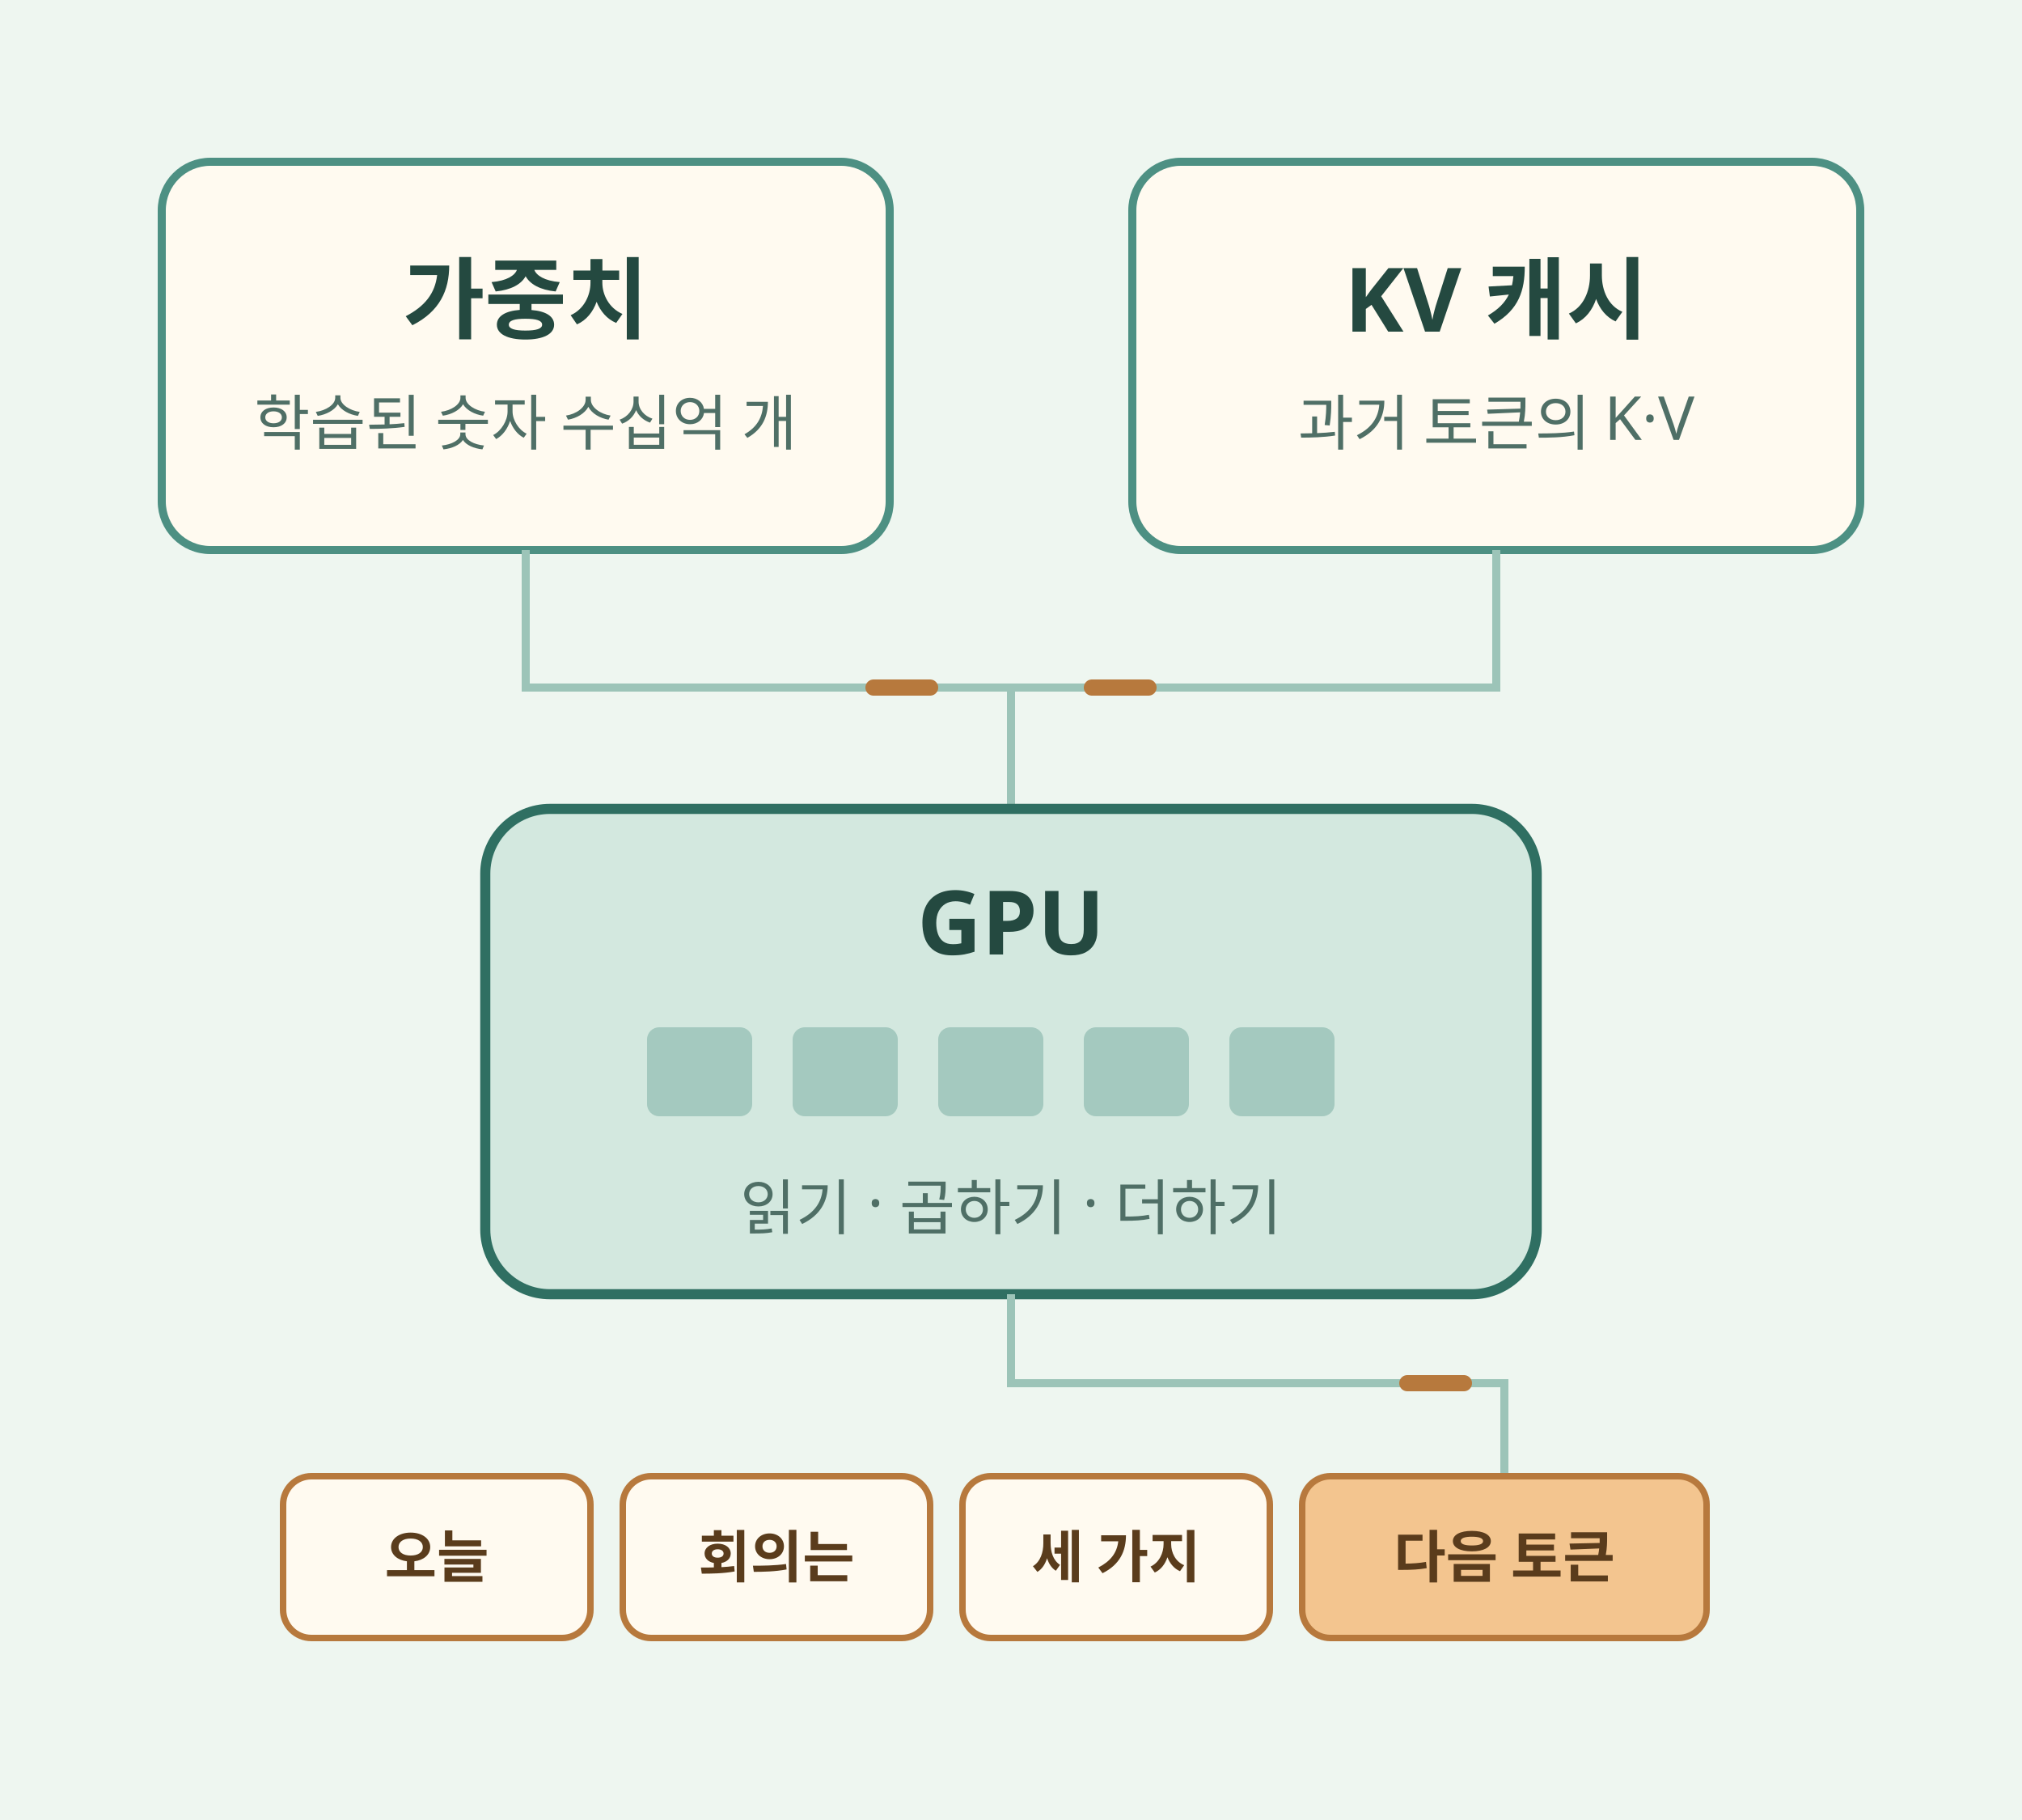
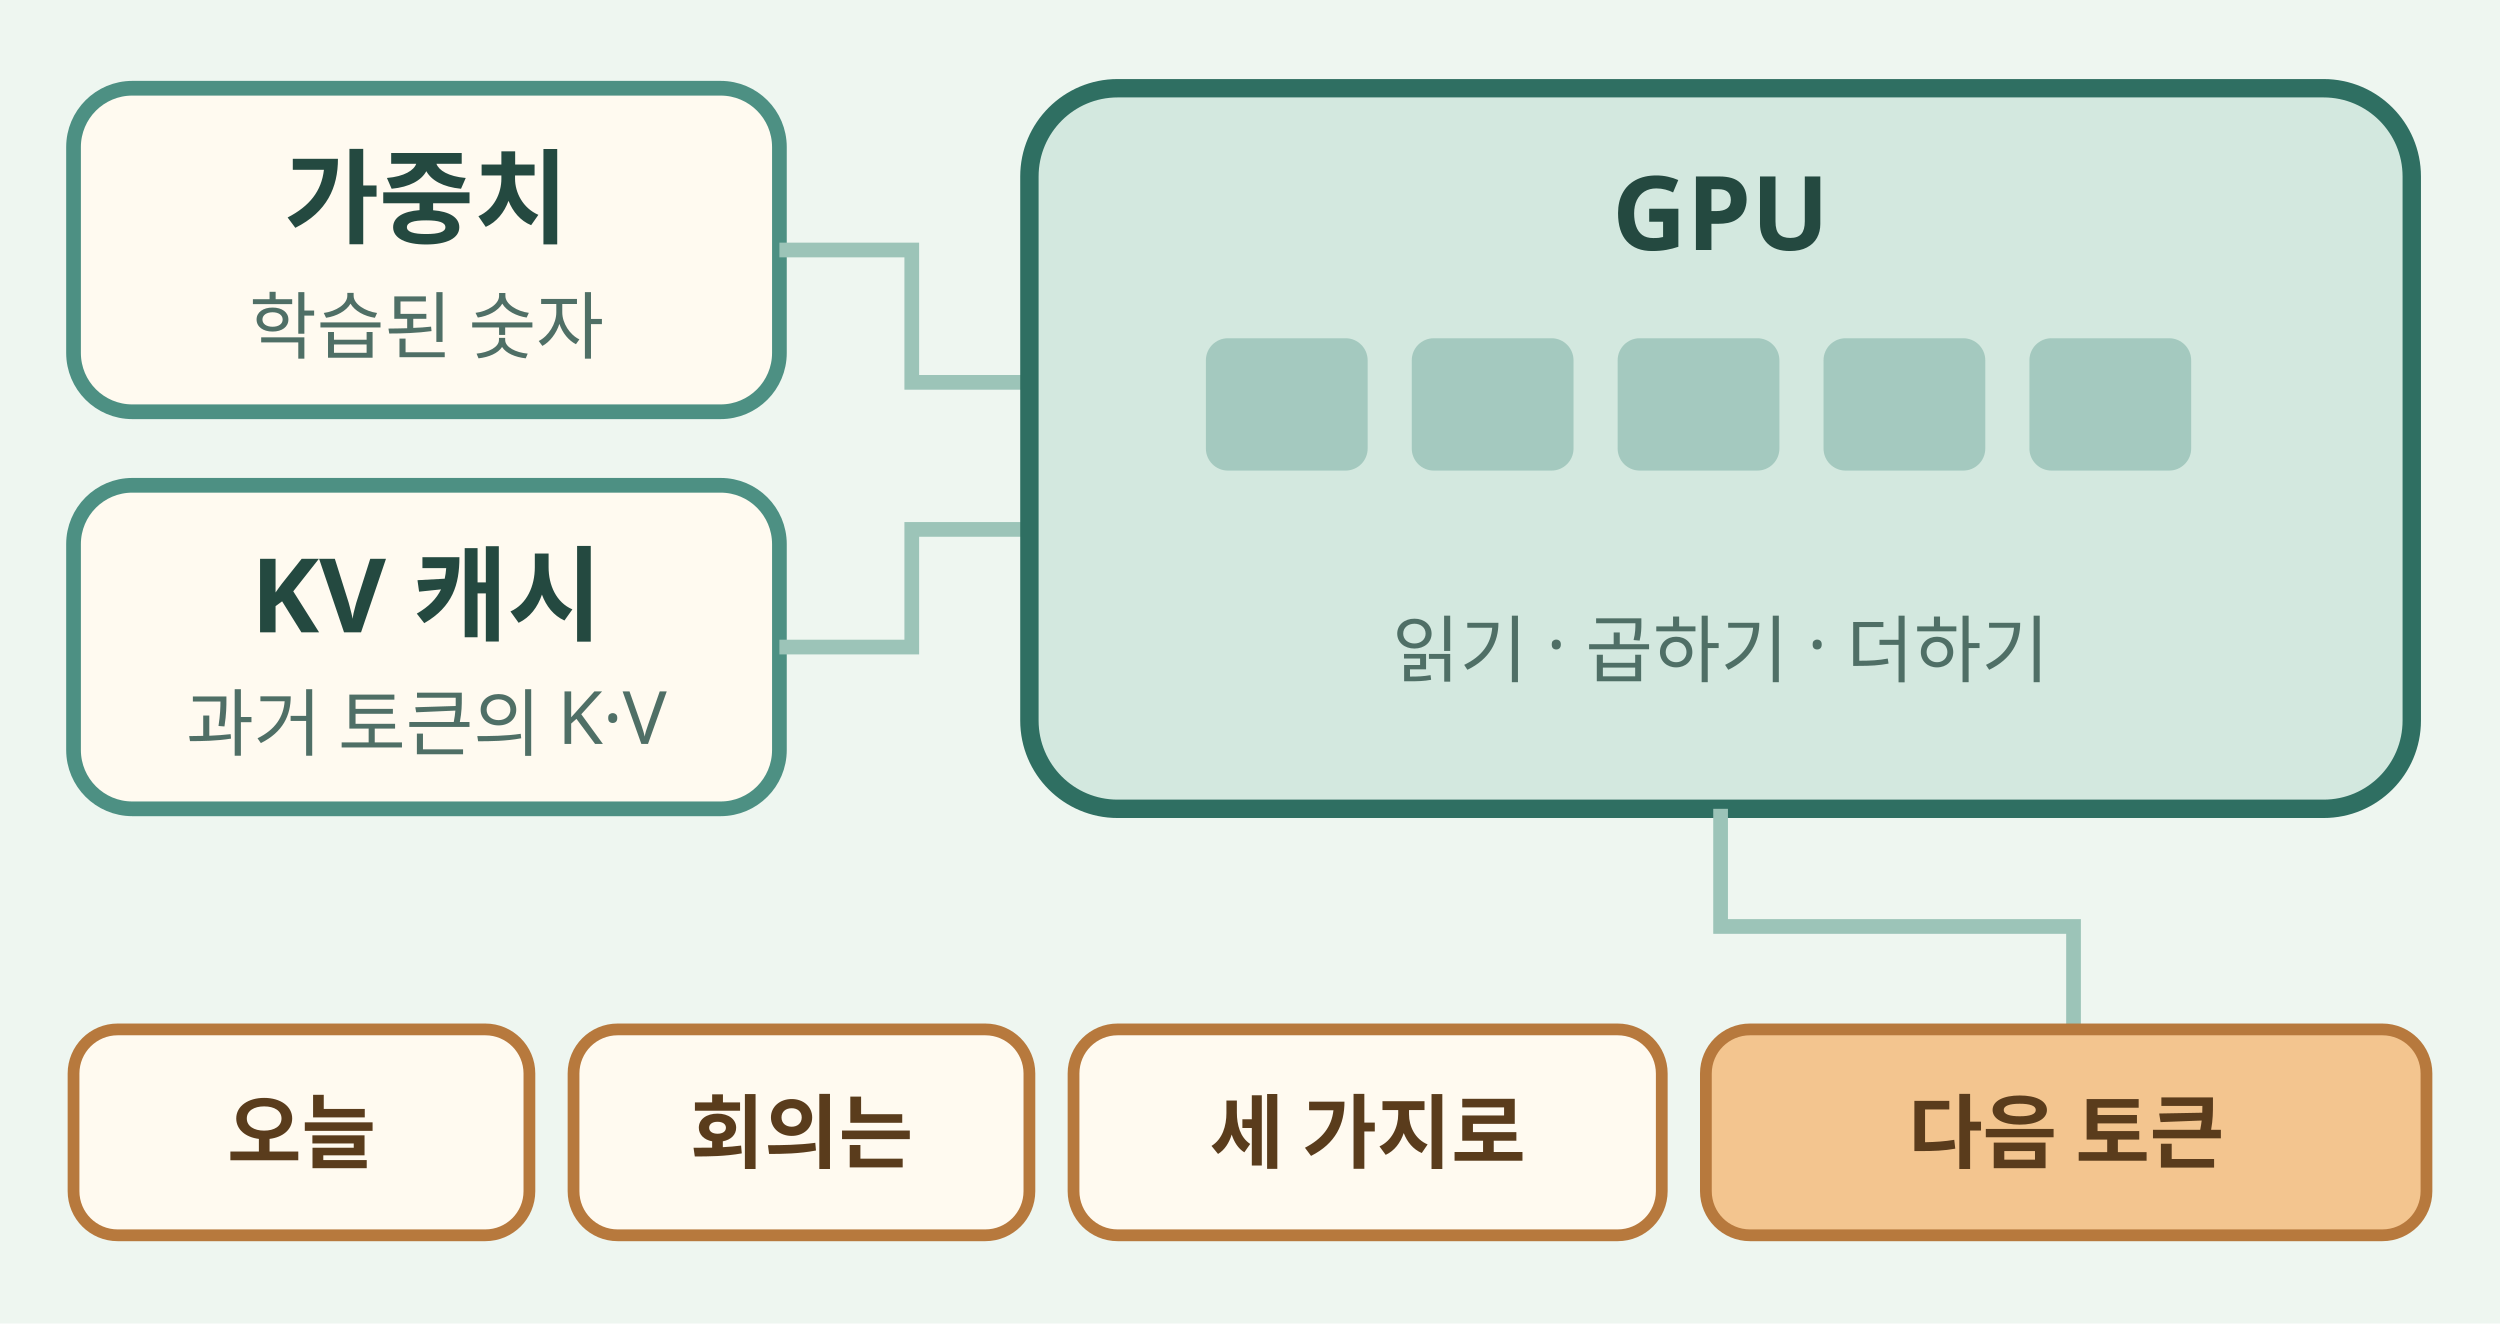
- <svg xmlns="http://www.w3.org/2000/svg" class="lg-ill" viewBox="0 0 500 450" role="img" aria-label="가중치와 과거 토큰의 KV가 GPU로 흘러가 계산되고, 다음 토큰이 하나씩 문장 끝에 붙는 모습. 크기와 속도를 재현하지 않은 개념도입니다.">
+ <svg xmlns="http://www.w3.org/2000/svg" class="lg-ill" viewBox="0 0 340 180" role="img" aria-label="가중치와 과거 토큰의 KV가 GPU로 흘러가 계산되고, 다음 토큰이 하나씩 문장 끝에 붙는 모습. 크기와 속도를 재현하지 않은 개념도입니다.">
  <style>
.lg-ill-bg{fill:#eef6f0}
.lg-ill-box{fill:#fffaf0;stroke:#4d9083;stroke-width:2}
.lg-ill-gpu{fill:#d3e8df;stroke:#2f6f62;stroke-width:2.5}
.lg-ill-cell{fill:#4d9083;opacity:.35;animation:lg-ill-blink 2.4s ease-in-out infinite}
.lg-ill-wire{stroke:#9cc4b8;stroke-width:2;fill:none}
- .lg-ill-flow{stroke:#b7793d;stroke-width:4;fill:none;stroke-linecap:round;stroke-dasharray:14 120;stroke-dashoffset:14;animation:lg-ill-flow 2.4s ease-in-out infinite}
+ .lg-ill-flow{stroke:#b7793d;stroke-width:3;fill:none;stroke-linecap:round;stroke-dasharray:10 90;stroke-dashoffset:10;animation:lg-ill-flow 2.4s ease-in-out infinite}
.lg-ill-kv{animation-delay:.3s}
.lg-ill-out{animation-delay:1.1s}
- .lg-ill-label{font:700 22px sans-serif;fill:#244940;text-anchor:middle}
- .lg-ill-sub{font:15px sans-serif;fill:#4f6f66;text-anchor:middle}
+ .lg-ill-label{font:700 14px sans-serif;fill:#244940;text-anchor:middle}
+ .lg-ill-sub{font:10px sans-serif;fill:#4f6f66;text-anchor:middle}
.lg-ill-tok{fill:#fffaf0;stroke:#b7793d;stroke-width:1.6}
.lg-ill-new{fill:#f3c58f;stroke:#b7793d;stroke-width:1.6;animation:lg-ill-show 2.4s ease-out infinite;animation-delay:1.4s}
- .lg-ill-tokt{font:600 14px sans-serif;fill:#5a3c1c;text-anchor:middle}
+ .lg-ill-tokt{font:600 11px sans-serif;fill:#5a3c1c;text-anchor:middle}
.lg-ill-newt{animation:lg-ill-show 2.4s ease-out infinite;animation-delay:1.4s}
- @keyframes lg-ill-flow{0%{stroke-dashoffset:14}55%,100%{stroke-dashoffset:-120}}
+ @keyframes lg-ill-flow{0%{stroke-dashoffset:10}55%,100%{stroke-dashoffset:-90}}
@keyframes lg-ill-blink{0%,100%{opacity:.3}50%{opacity:.9}}
@keyframes lg-ill-show{0%{opacity:0}15%,75%{opacity:1}95%,100%{opacity:0}}
html[data-motion=reduce] .lg-ill-flow,html[data-motion=reduce] .lg-ill-cell,html[data-motion=reduce] .lg-ill-new,html[data-motion=reduce] .lg-ill-newt{animation:none;opacity:1}
html[data-motion=reduce] .lg-ill-flow{stroke-dasharray:none;opacity:.45}
@media(prefers-reduced-motion:reduce){.lg-ill-flow,.lg-ill-cell,.lg-ill-new,.lg-ill-newt{animation:none;opacity:1}.lg-ill-flow{stroke-dasharray:none;opacity:.45}}
</style>
-   <rect class="lg-ill-bg" width="500" height="450" />
-   <rect class="lg-ill-box" x="40" y="40" width="180" height="96" rx="12" />
-   <text class="lg-ill-label" x="130" y="82">가중치</text>
-   <text class="lg-ill-sub" x="130" y="110">학습된 숫자 수십억 개</text>
-   <rect class="lg-ill-box" x="280" y="40" width="180" height="96" rx="12" />
-   <text class="lg-ill-label" x="370" y="82">KV 캐시</text>
-   <text class="lg-ill-sub" x="370" y="110">과거 토큰의 K·V</text>
-   <path class="lg-ill-wire" d="M130 136V170H250V200M370 136V170H250" />
-   <path class="lg-ill-flow" d="M130 136V170H250V200" />
-   <path class="lg-ill-flow lg-ill-kv" d="M370 136V170H250V200" />
-   <rect class="lg-ill-gpu" x="120" y="200" width="260" height="120" rx="16" />
-   <text class="lg-ill-label" x="250" y="236">GPU</text>
+   <rect class="lg-ill-bg" width="340" height="180" />
+   <rect class="lg-ill-box" x="10" y="12" width="96" height="44" rx="8" />
+   <text class="lg-ill-label" x="58" y="32">가중치</text>
+   <text class="lg-ill-sub" x="58" y="48">학습된 숫자</text>
+   <rect class="lg-ill-box" x="10" y="66" width="96" height="44" rx="8" />
+   <text class="lg-ill-label" x="58" y="86">KV 캐시</text>
+   <text class="lg-ill-sub" x="58" y="102">과거 토큰의 K·V</text>
+   <path class="lg-ill-wire" d="M106 34H124V52H140M106 88H124V72H140" />
+   <path class="lg-ill-flow" d="M106 34H124V52H140" />
+   <path class="lg-ill-flow lg-ill-kv" d="M106 88H124V72H140" />
+   <rect class="lg-ill-gpu" x="140" y="12" width="188" height="98" rx="12" />
+   <text class="lg-ill-label" x="234" y="34">GPU</text>
  <g>
-     <rect class="lg-ill-cell" x="160" y="254" width="26" height="22" rx="3" />
-     <rect class="lg-ill-cell" x="196" y="254" width="26" height="22" rx="3" style="animation-delay:.2s" />
-     <rect class="lg-ill-cell" x="232" y="254" width="26" height="22" rx="3" style="animation-delay:.4s" />
-     <rect class="lg-ill-cell" x="268" y="254" width="26" height="22" rx="3" style="animation-delay:.6s" />
-     <rect class="lg-ill-cell" x="304" y="254" width="26" height="22" rx="3" style="animation-delay:.8s" />
+     <rect class="lg-ill-cell" x="164" y="46" width="22" height="18" rx="3" />
+     <rect class="lg-ill-cell" x="192" y="46" width="22" height="18" rx="3" style="animation-delay:.2s" />
+     <rect class="lg-ill-cell" x="220" y="46" width="22" height="18" rx="3" style="animation-delay:.4s" />
+     <rect class="lg-ill-cell" x="248" y="46" width="22" height="18" rx="3" style="animation-delay:.6s" />
+     <rect class="lg-ill-cell" x="276" y="46" width="22" height="18" rx="3" style="animation-delay:.8s" />
  </g>
-   <text class="lg-ill-sub" x="250" y="304">읽기 · 곱하기 · 더하기</text>
-   <path class="lg-ill-wire" d="M250 320V342H372V365" />
-   <path class="lg-ill-flow lg-ill-out" d="M250 320V342H372V365" />
-   <rect class="lg-ill-tok" x="70" y="365" width="76" height="40" rx="7" />
-   <text class="lg-ill-tokt" x="108" y="390">오늘</text>
-   <rect class="lg-ill-tok" x="154" y="365" width="76" height="40" rx="7" />
-   <text class="lg-ill-tokt" x="192" y="390">회의는</text>
-   <rect class="lg-ill-tok" x="238" y="365" width="76" height="40" rx="7" />
-   <text class="lg-ill-tokt" x="276" y="390">세 가지</text>
-   <rect class="lg-ill-new" x="322" y="365" width="100" height="40" rx="7" />
-   <text class="lg-ill-tokt lg-ill-newt" x="372" y="390">다음 토큰</text>
+   <text class="lg-ill-sub" x="234" y="92">읽기 · 곱하기 · 더하기</text>
+   <path class="lg-ill-wire" d="M234 110V126H282V140" />
+   <path class="lg-ill-flow lg-ill-out" d="M234 110V126H282V140" />
+   <rect class="lg-ill-tok" x="10" y="140" width="62" height="28" rx="6" />
+   <text class="lg-ill-tokt" x="41" y="158">오늘</text>
+   <rect class="lg-ill-tok" x="78" y="140" width="62" height="28" rx="6" />
+   <text class="lg-ill-tokt" x="109" y="158">회의는</text>
+   <rect class="lg-ill-tok" x="146" y="140" width="80" height="28" rx="6" />
+   <text class="lg-ill-tokt" x="186" y="158">세 가지로</text>
+   <rect class="lg-ill-new" x="232" y="140" width="98" height="28" rx="6" />
+   <text class="lg-ill-tokt lg-ill-newt" x="281" y="158">다음 토큰</text>
</svg>
